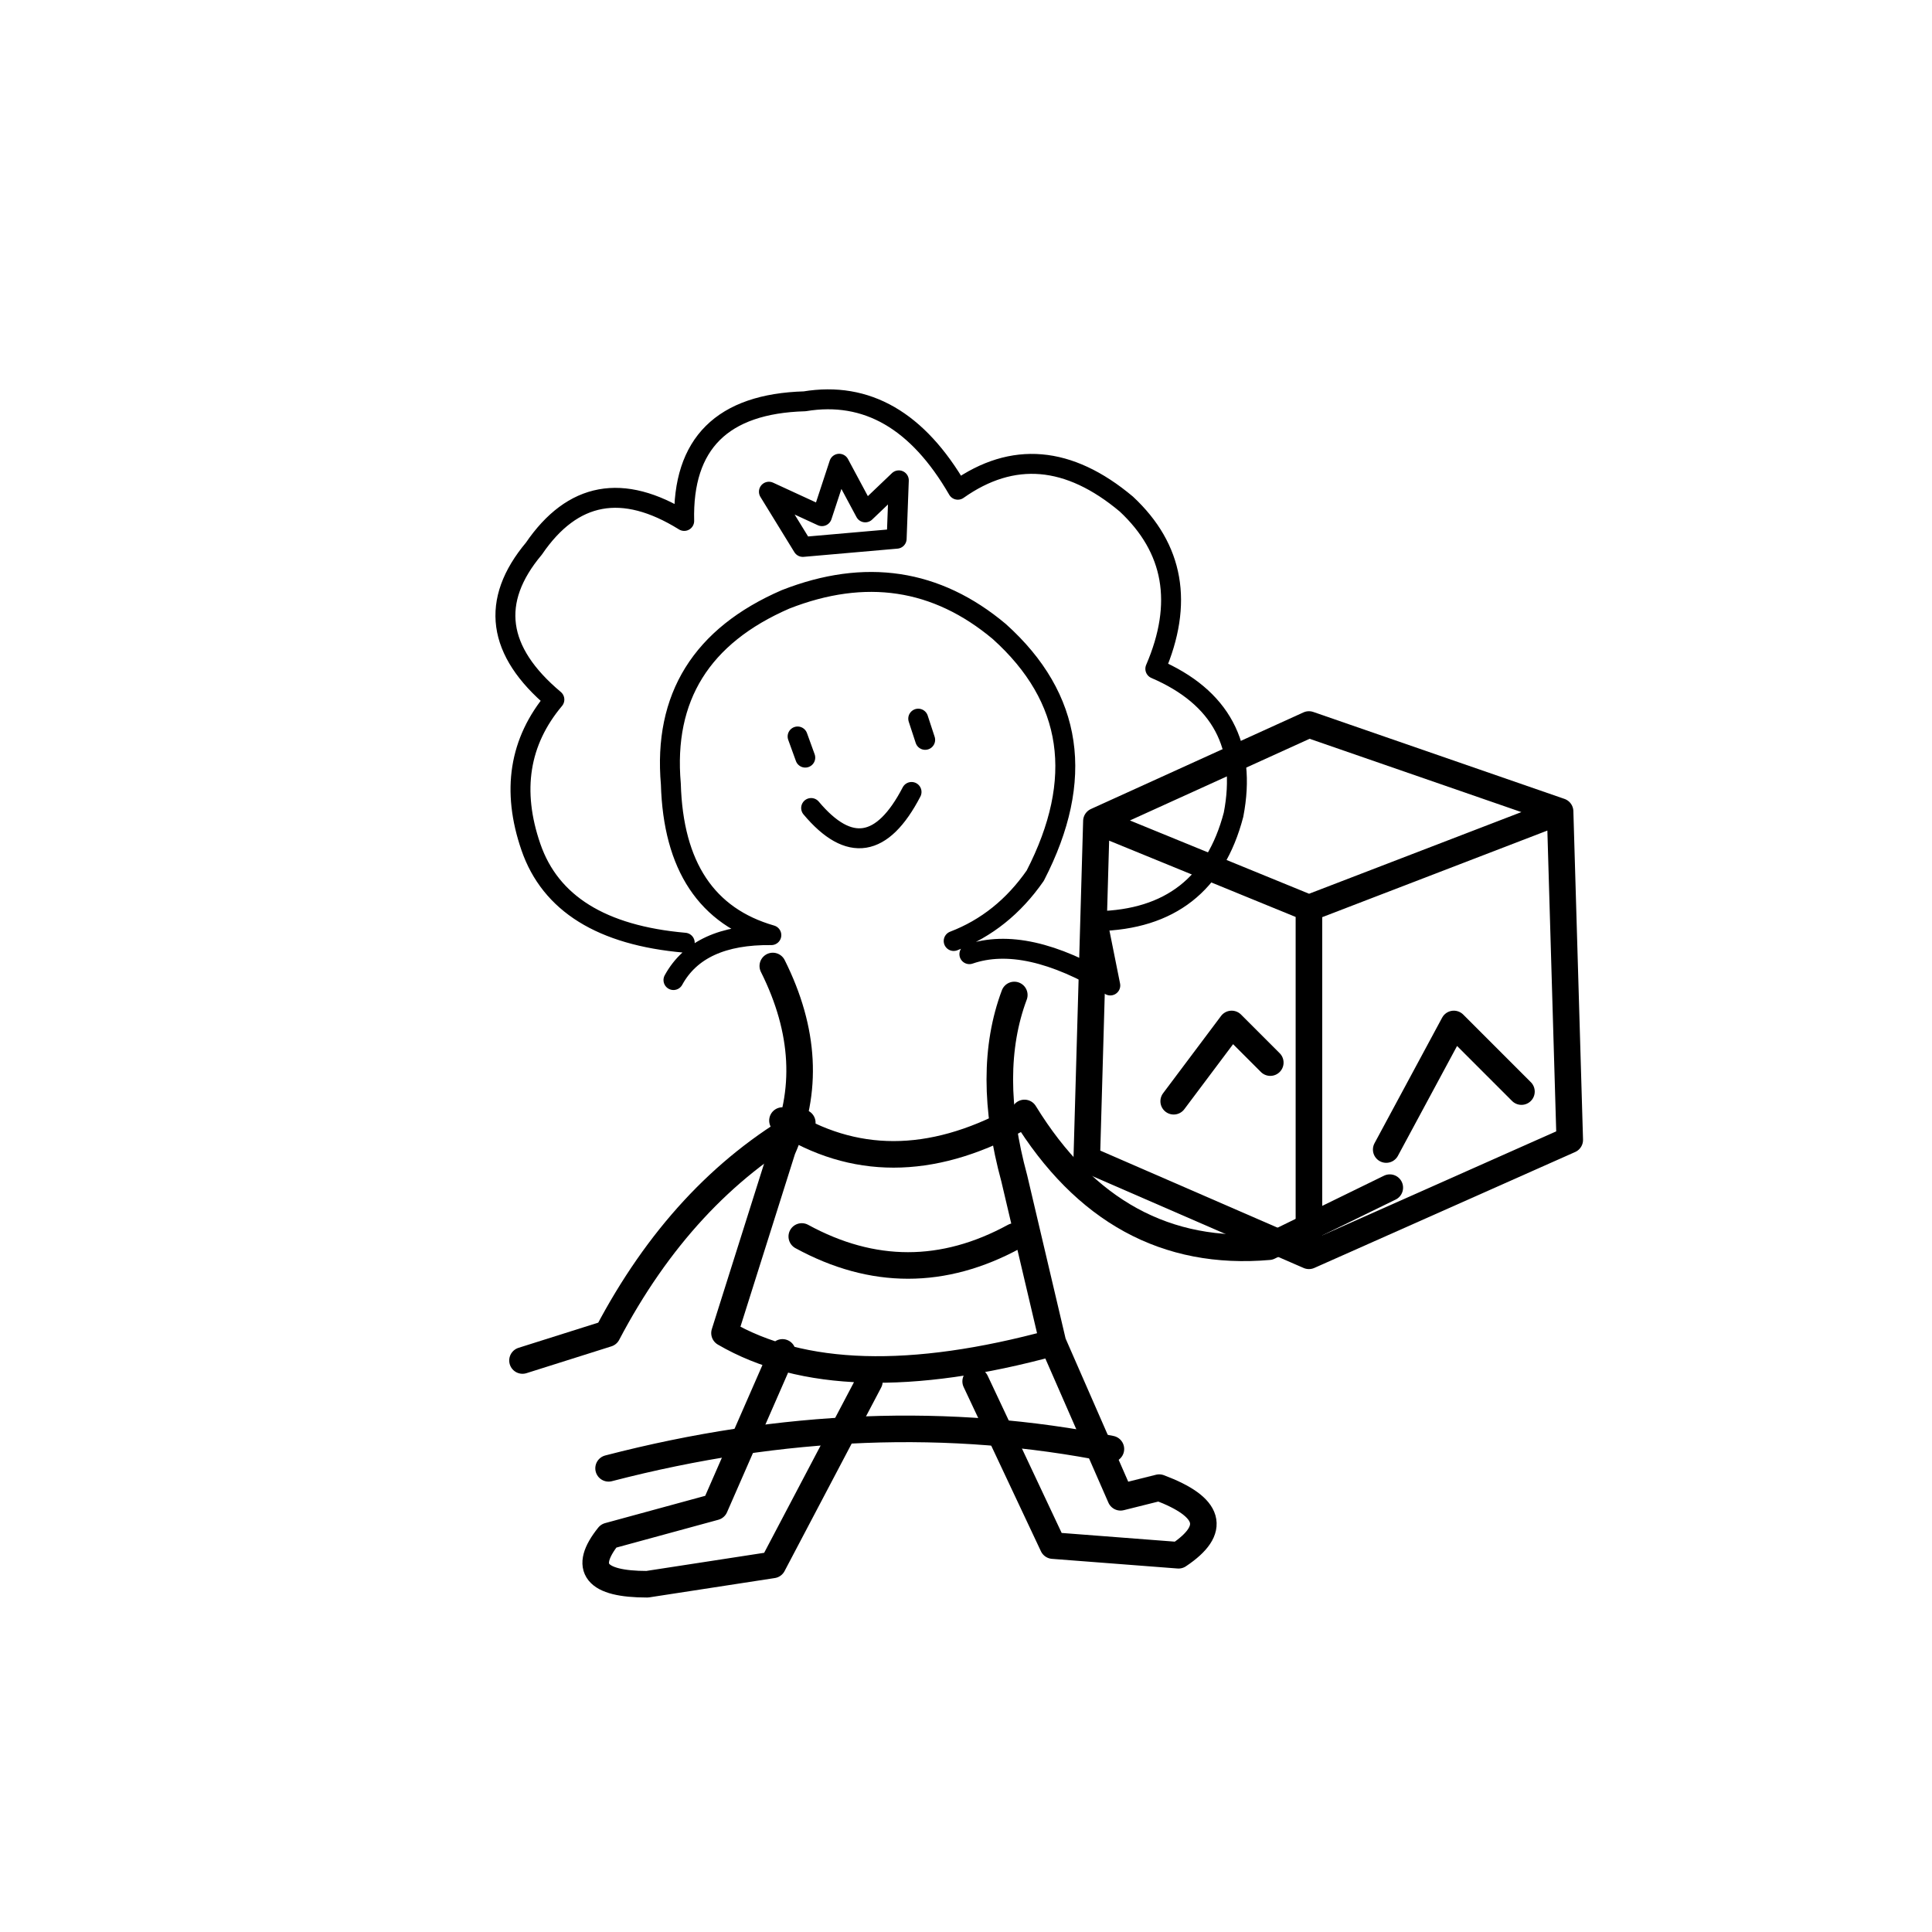
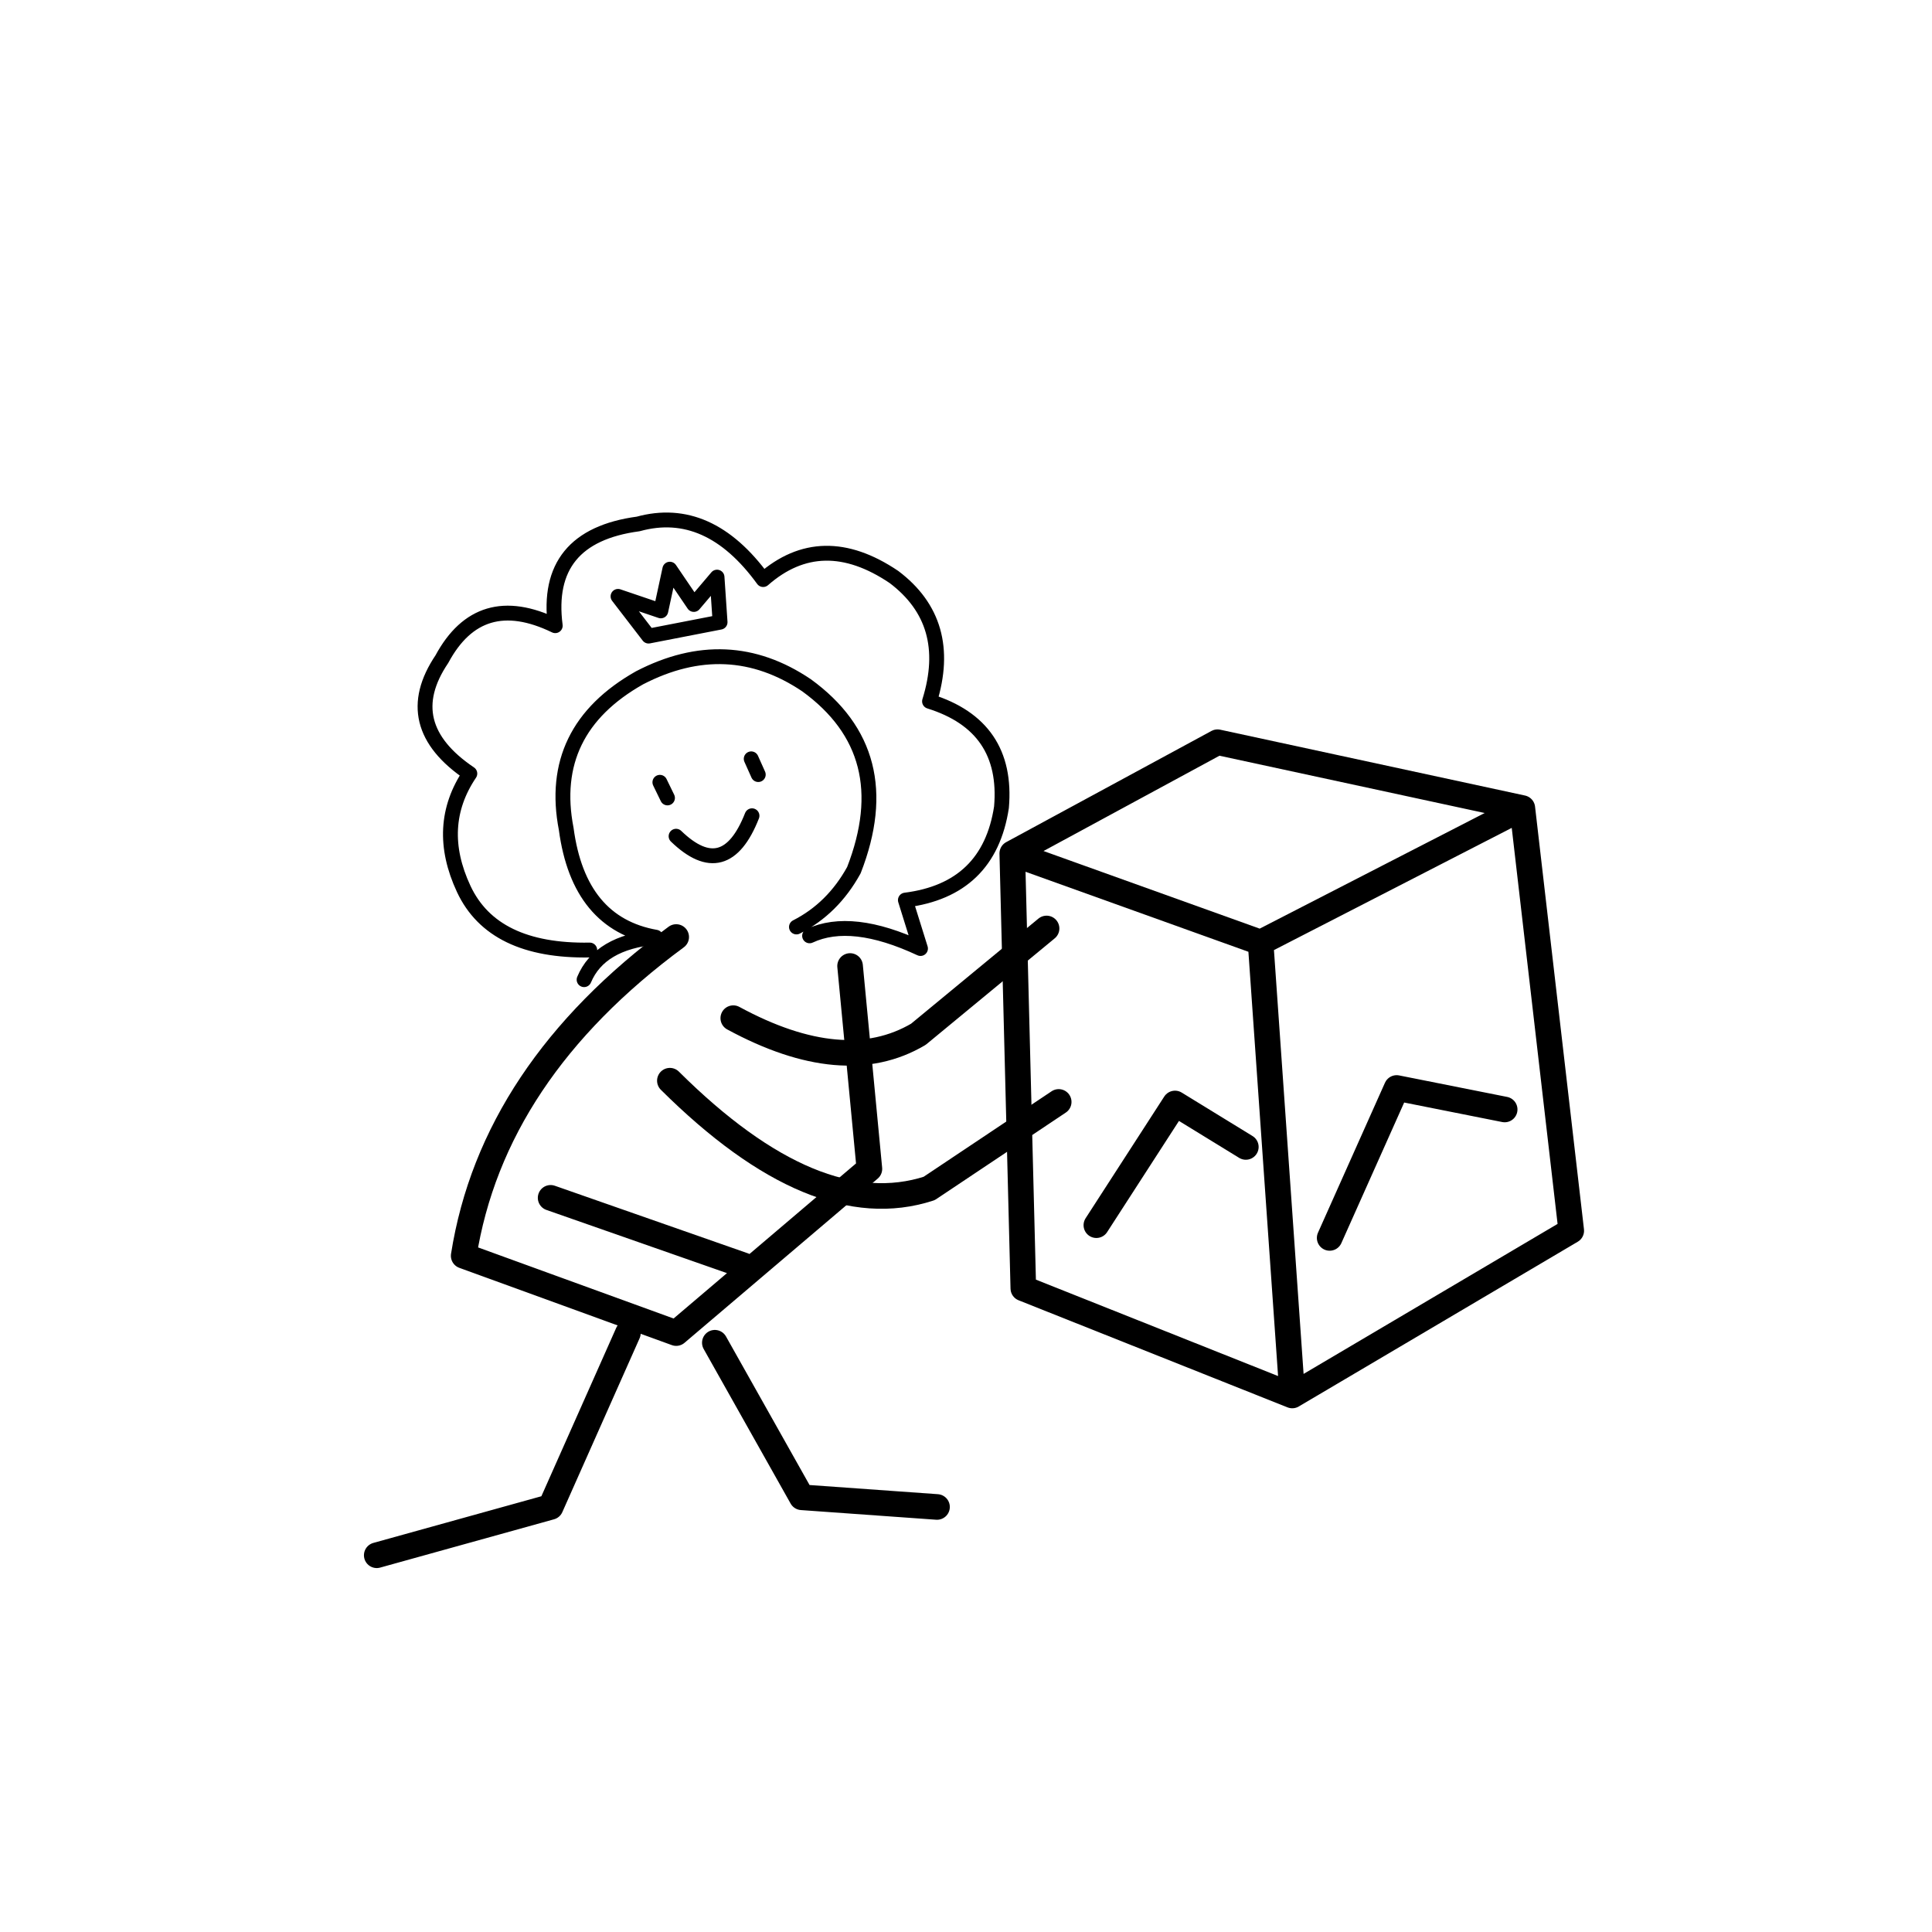
<svg xmlns="http://www.w3.org/2000/svg" viewBox="0 0 200 200">
-   <g fill="none" stroke="#000" stroke-width="2.75" stroke-linecap="round" stroke-linejoin="round">
-     <path d="M68 101Q51 98 48 86T53 66Q42 55 52 45Q61 34 73 43Q74 27 91 28Q104 27 111 42Q123 35 134 46Q143 56 136 69Q149 76 145 90Q140 104 125 103L126 112Q115 104 107 106M66 106q4-6 14-5 M80 101Q67 96 68 79Q68 61 86 55Q103 50 115 62Q129 77 117 96Q112 102 105 104 M86 74l.8 3m16-4 .7 3 M87 84q7 10 14-1 M89 48l-4-8 7 4 3-7 3 7 5-4-1 8z" transform="translate(20 20) scale(.75) rotate(-5 96 104)" />
-     <path d="M80 100q5 10 1 19l-6 19q12 7 34 1l-4-17q-3-11 0-19 M81 116q11 7 24 0m-22 12q11 6 22 0 M81 140l-7 16-11 3q-4 5 4 5l13-2 10-19m11 0 8 17 13 1q6-4-2-7l-4 1-7-16" />
-     <path d="M63 152q27-7 52-2" opacity="1" />
-     <path d="M83 115q-13 6-22 20l-9 2m54-21q8 16 24 16l13-5" transform="rotate(-5 97 115)" />
-     <path d="M115 83l22-10 26 9 1 34-27 12-23-10z M115 83l22 9 26-10m-26 10v36 M123 112l6-8 4 4m12 9 7-13 7 7" transform="translate(-1.5 2)" />
+   <g fill="none" stroke="#000" stroke-width="2.65" stroke-linecap="round" stroke-linejoin="round" transform="translate(0 1)">
+     <path d="M68 101Q51 98 48 86T53 66Q42 55 52 45Q61 34 73 43Q74 27 91 28Q104 27 111 42Q123 35 134 46Q143 56 136 69Q149 76 145 90Q140 104 125 103L126 112Q115 104 107 106M66 106q4-6 14-5 M80 101Q67 96 68 79Q68 61 86 55Q103 50 115 62Q129 77 117 96Q112 102 105 104 M86 74l.8 3m16-4 .7 3 M87 84q7 10 14-1 M89 48l-4-8 7 4 3-7 3 7 5-4-1 8z" transform="translate(75 84) rotate(-11) scale(0.58) translate(-96 -83)" />
+     <path d="M70 96q-19 14-22 33l22 8 20-17-2-21 M57 123l20 7 M65 137l-8 18-18 5m35-22 9 16 14 1" />
+     <g transform="rotate(-4 96 105)">
+       <path d="M76 103q11 7 19 3l14-10m-40 13q14 16 26 13l14-8" />
+       <path d="M106 88l22-10 31 9 2 44-30 15-27-13z M106 88l25 11 28-12m-28 12v47 M112 127l9-12 7 5m8 10 8-15 11 3" />
+     </g>
  </g>
</svg>
